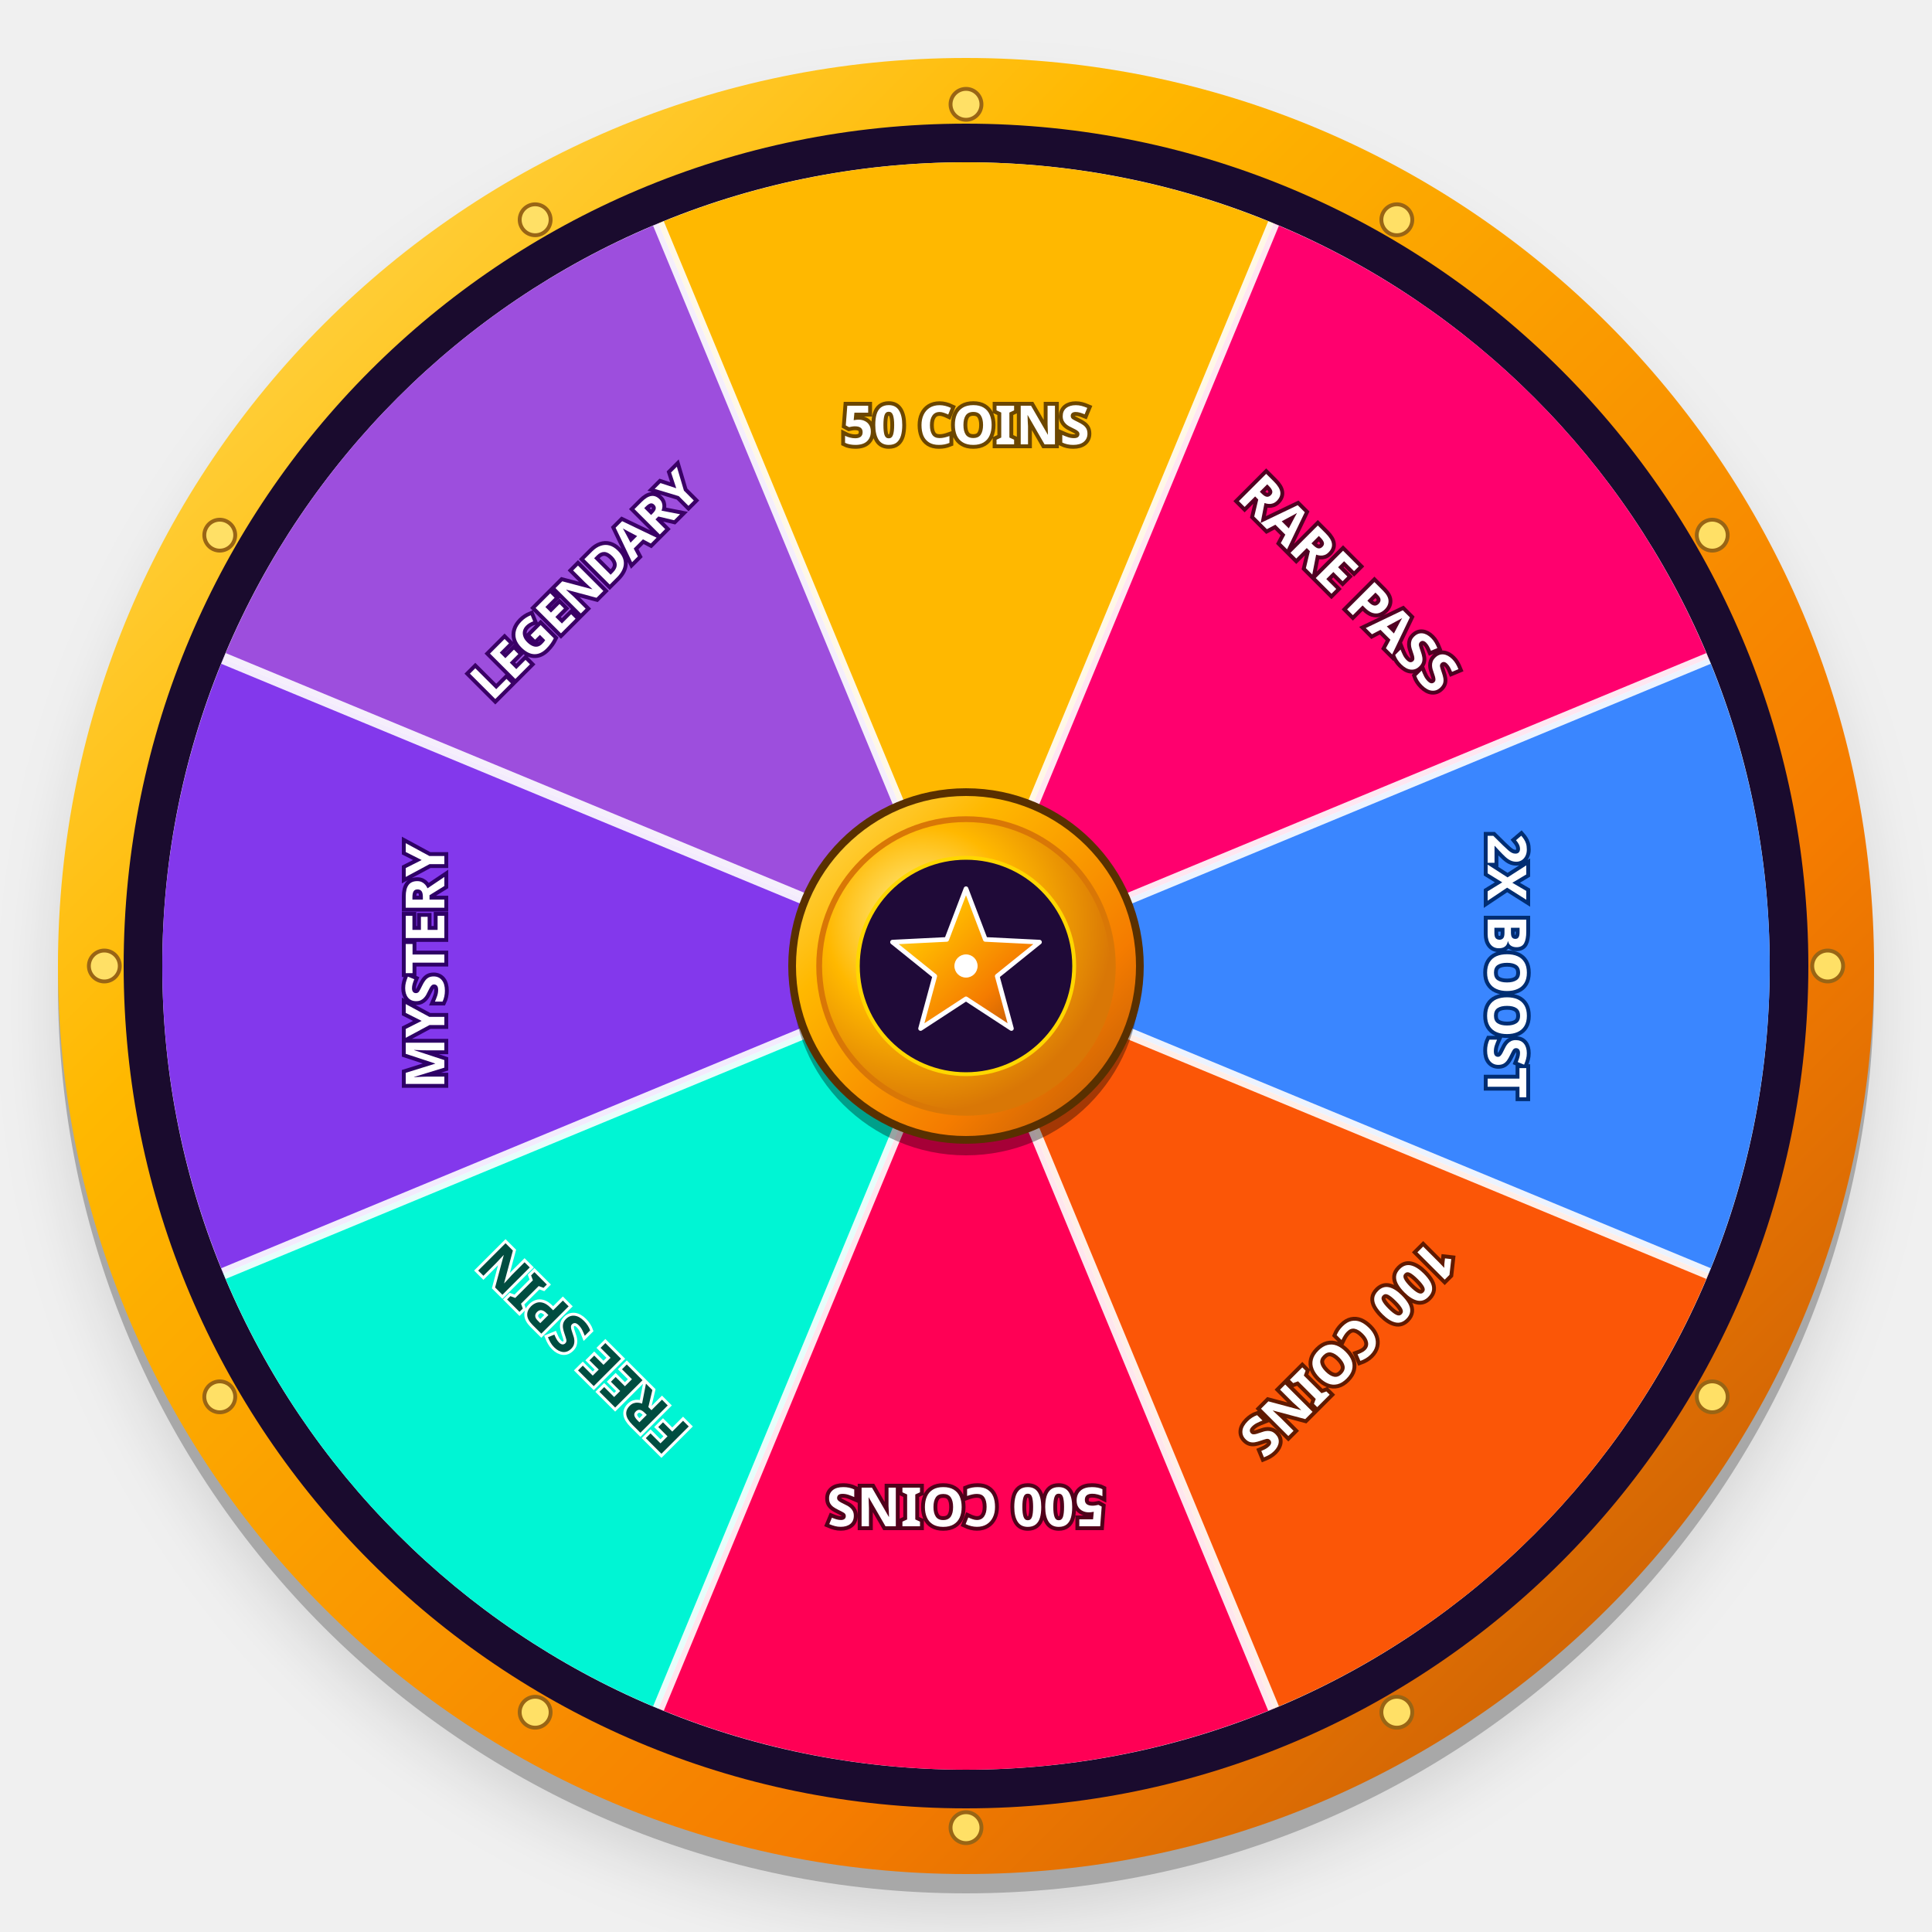
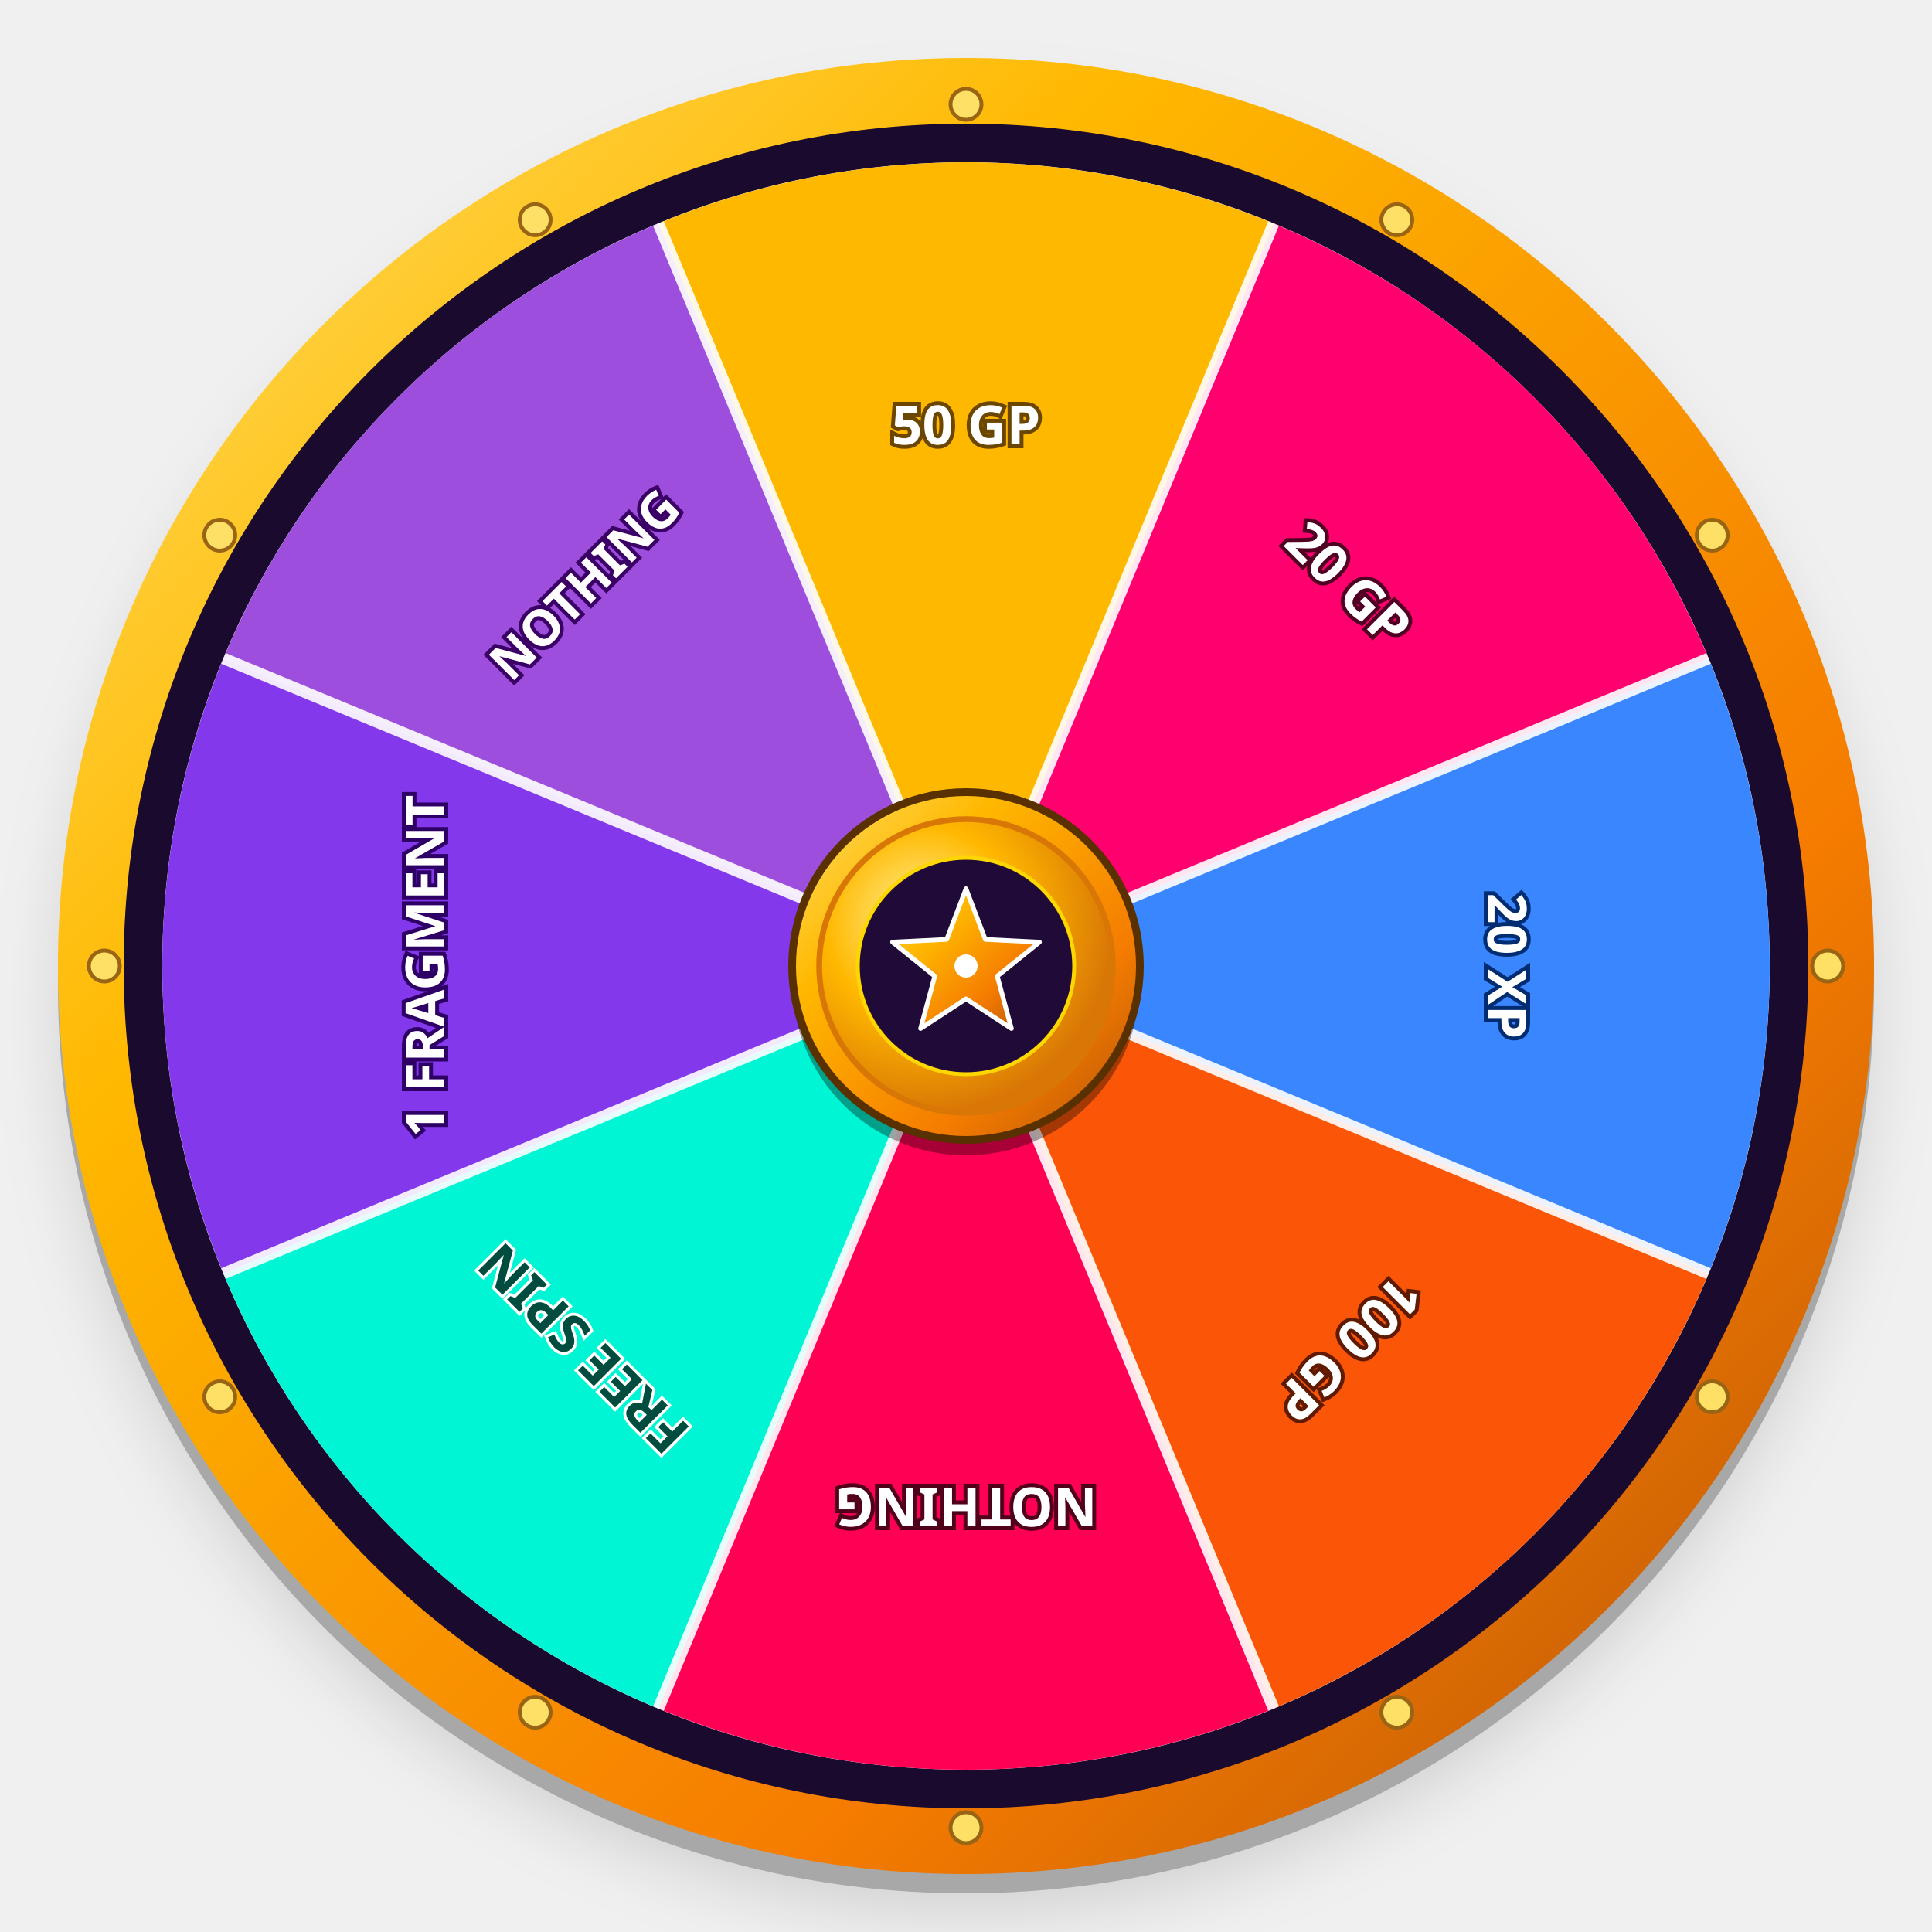
<svg xmlns="http://www.w3.org/2000/svg" viewBox="0 0 500 500" width="100%" height="100%">
  <defs>
    <linearGradient id="gold-ring" x1="0%" y1="0%" x2="100%" y2="100%">
      <stop offset="0%" stop-color="#FFE066" />
      <stop offset="30%" stop-color="#FFB800" />
      <stop offset="70%" stop-color="#F57C00" />
      <stop offset="100%" stop-color="#B45309" />
    </linearGradient>
    <radialGradient id="gold-center" cx="35%" cy="35%" r="65%">
      <stop offset="0%" stop-color="#FFF5A0" />
      <stop offset="50%" stop-color="#FFB800" />
      <stop offset="100%" stop-color="#D97706" />
    </radialGradient>
    <clipPath id="wheel-clip">
      <circle cx="250" cy="250" r="208" />
    </clipPath>
    <filter id="shadow" x="-10%" y="-10%" width="120%" height="120%">
      <feDropShadow dx="0" dy="6" stdDeviation="8" flood-color="#000000" flood-opacity="0.4" />
    </filter>
  </defs>
  <circle cx="250" cy="255" r="235" fill="#000000" opacity="0.3" filter="url(#shadow)" />
  <circle cx="250" cy="250" r="235" fill="url(#gold-ring)" />
  <circle cx="250" cy="250" r="218" fill="#1A0B2E" />
  <g clip-path="url(#wheel-clip)">
    <circle cx="250" cy="250" r="208" fill="#F4F4F4" />
    <path d="M 250 250 L 170.402 57.833 A 208 208 0 0 1 329.598 57.833 Z" fill="#FFB800" transform="rotate(0 250 250)" />
    <path d="M 250 250 L 170.402 57.833 A 208 208 0 0 1 329.598 57.833 Z" fill="#FF006E" transform="rotate(45 250 250)" />
    <path d="M 250 250 L 170.402 57.833 A 208 208 0 0 1 329.598 57.833 Z" fill="#3A86FF" transform="rotate(90 250 250)" />
    <path d="M 250 250 L 170.402 57.833 A 208 208 0 0 1 329.598 57.833 Z" fill="#FB5607" transform="rotate(135 250 250)" />
    <path d="M 250 250 L 170.402 57.833 A 208 208 0 0 1 329.598 57.833 Z" fill="#FF0055" transform="rotate(180 250 250)" />
    <path d="M 250 250 L 170.402 57.833 A 208 208 0 0 1 329.598 57.833 Z" fill="#00F5D4" transform="rotate(225 250 250)" />
    <path d="M 250 250 L 170.402 57.833 A 208 208 0 0 1 329.598 57.833 Z" fill="#8338EC" transform="rotate(270 250 250)" />
    <path d="M 250 250 L 170.402 57.833 A 208 208 0 0 1 329.598 57.833 Z" fill="#9D4EDD" transform="rotate(315 250 250)" />
    <g stroke="#FFFFFF" stroke-width="3" opacity="0.9">
      <line x1="250" y1="250" x2="170.402" y2="57.833" transform="rotate(0 250 250)" />
      <line x1="250" y1="250" x2="170.402" y2="57.833" transform="rotate(45 250 250)" />
      <line x1="250" y1="250" x2="170.402" y2="57.833" transform="rotate(90 250 250)" />
      <line x1="250" y1="250" x2="170.402" y2="57.833" transform="rotate(135 250 250)" />
      <line x1="250" y1="250" x2="170.402" y2="57.833" transform="rotate(180 250 250)" />
      <line x1="250" y1="250" x2="170.402" y2="57.833" transform="rotate(225 250 250)" />
      <line x1="250" y1="250" x2="170.402" y2="57.833" transform="rotate(270 250 250)" />
      <line x1="250" y1="250" x2="170.402" y2="57.833" transform="rotate(315 250 250)" />
    </g>
    <g transform="rotate(0 250 250) translate(250, 115)">
-       <text x="0" y="0" text-anchor="middle" font-family="'Gilroy-ExtraBold', sans-serif" font-weight="800" font-size="14" fill="#FFFFFF" stroke="#6B4600" stroke-width="2" paint-order="stroke fill">50 COINS</text>
+       <text x="0" y="0" text-anchor="middle" font-family="'Gilroy-ExtraBold', sans-serif" font-weight="800" font-size="14" fill="#FFFFFF" stroke="#6B4600" stroke-width="2" paint-order="stroke fill">50 GP</text>
    </g>
    <g transform="rotate(45 250 250) translate(250, 115)">
-       <text x="0" y="0" text-anchor="middle" font-family="'Gilroy-ExtraBold', sans-serif" font-weight="800" font-size="14" fill="#FFFFFF" stroke="#500022" stroke-width="2" paint-order="stroke fill">RARE PASS</text>
+       <text x="0" y="0" text-anchor="middle" font-family="'Gilroy-ExtraBold', sans-serif" font-weight="800" font-size="14" fill="#FFFFFF" stroke="#500022" stroke-width="2" paint-order="stroke fill">20 GP</text>
    </g>
    <g transform="rotate(90 250 250) translate(250, 115)">
-       <text x="0" y="0" text-anchor="middle" font-family="'Gilroy-ExtraBold', sans-serif" font-weight="800" font-size="14" fill="#FFFFFF" stroke="#002D72" stroke-width="2" paint-order="stroke fill">2X BOOST</text>
+       <text x="0" y="0" text-anchor="middle" font-family="'Gilroy-ExtraBold', sans-serif" font-weight="800" font-size="14" fill="#FFFFFF" stroke="#002D72" stroke-width="2" paint-order="stroke fill">20 XP</text>
    </g>
    <g transform="rotate(135 250 250) translate(250, 115)">
-       <text x="0" y="0" text-anchor="middle" font-family="'Gilroy-ExtraBold', sans-serif" font-weight="800" font-size="14" fill="#FFFFFF" stroke="#601A00" stroke-width="2" paint-order="stroke fill">100 COINS</text>
+       <text x="0" y="0" text-anchor="middle" font-family="'Gilroy-ExtraBold', sans-serif" font-weight="800" font-size="14" fill="#FFFFFF" stroke="#601A00" stroke-width="2" paint-order="stroke fill">100 GP</text>
    </g>
    <g transform="rotate(180 250 250) translate(250, 115)">
-       <text x="0" y="0" text-anchor="middle" font-family="'Gilroy-ExtraBold', sans-serif" font-weight="800" font-size="14" fill="#FFFFFF" stroke="#50001A" stroke-width="2" paint-order="stroke fill">500 COINS</text>
+       <text x="0" y="0" text-anchor="middle" font-family="'Gilroy-ExtraBold', sans-serif" font-weight="800" font-size="14" fill="#FFFFFF" stroke="#50001A" stroke-width="2" paint-order="stroke fill">NOTHING</text>
    </g>
    <g transform="rotate(225 250 250) translate(250, 115)">
      <text x="0" y="0" text-anchor="middle" font-family="'Gilroy-ExtraBold', sans-serif" font-weight="800" font-size="14" fill="#004D40" stroke="#FFFFFF" stroke-width="1.5" paint-order="stroke fill">FREE SPIN</text>
    </g>
    <g transform="rotate(270 250 250) translate(250, 115)">
-       <text x="0" y="0" text-anchor="middle" font-family="'Gilroy-ExtraBold', sans-serif" font-weight="800" font-size="14" fill="#FFFFFF" stroke="#2E0066" stroke-width="2" paint-order="stroke fill">MYSTERY</text>
+       <text x="0" y="0" text-anchor="middle" font-family="'Gilroy-ExtraBold', sans-serif" font-weight="800" font-size="14" fill="#FFFFFF" stroke="#2E0066" stroke-width="2" paint-order="stroke fill">1 FRAGMENT</text>
    </g>
    <g transform="rotate(315 250 250) translate(250, 115)">
-       <text x="0" y="0" text-anchor="middle" font-family="'Gilroy-ExtraBold', sans-serif" font-weight="800" font-size="13" fill="#FFFFFF" stroke="#3A0066" stroke-width="2" paint-order="stroke fill">LEGENDARY</text>
+       <text x="0" y="0" text-anchor="middle" font-family="'Gilroy-ExtraBold', sans-serif" font-weight="800" font-size="13" fill="#FFFFFF" stroke="#3A0066" stroke-width="2" paint-order="stroke fill">NOTHING</text>
    </g>
  </g>
  <g fill="#FFE066" stroke="#996515" stroke-width="1">
    <circle cx="250" cy="27" r="4" transform="rotate(0 250 250)" />
    <circle cx="250" cy="27" r="4" transform="rotate(30 250 250)" />
    <circle cx="250" cy="27" r="4" transform="rotate(60 250 250)" />
    <circle cx="250" cy="27" r="4" transform="rotate(90 250 250)" />
    <circle cx="250" cy="27" r="4" transform="rotate(120 250 250)" />
    <circle cx="250" cy="27" r="4" transform="rotate(150 250 250)" />
    <circle cx="250" cy="27" r="4" transform="rotate(180 250 250)" />
    <circle cx="250" cy="27" r="4" transform="rotate(210 250 250)" />
    <circle cx="250" cy="27" r="4" transform="rotate(240 250 250)" />
    <circle cx="250" cy="27" r="4" transform="rotate(270 250 250)" />
    <circle cx="250" cy="27" r="4" transform="rotate(300 250 250)" />
    <circle cx="250" cy="27" r="4" transform="rotate(330 250 250)" />
  </g>
  <circle cx="250" cy="254" r="45" fill="#000000" opacity="0.35" />
  <circle cx="250" cy="250" r="45" fill="url(#gold-ring)" stroke="#593000" stroke-width="2" />
  <circle cx="250" cy="250" r="38" fill="url(#gold-center)" stroke="#D97706" stroke-width="1.5" />
  <circle cx="250" cy="250" r="28" fill="#1F0A38" stroke="#FFD700" stroke-width="1" />
  <path d="M 250 230 L 254.996 243.123 L 269.021 243.820 L 258.084 252.627 L 261.756 266.180 L 250 258.5 L 238.244 266.180 L 241.916 252.627 L 230.979 243.820 L 245.004 243.123 Z" fill="url(#gold-ring)" stroke="#FFFFFF" stroke-width="1.2" stroke-linejoin="round" />
  <circle cx="250" cy="250" r="3" fill="#FFFFFF" />
</svg>
